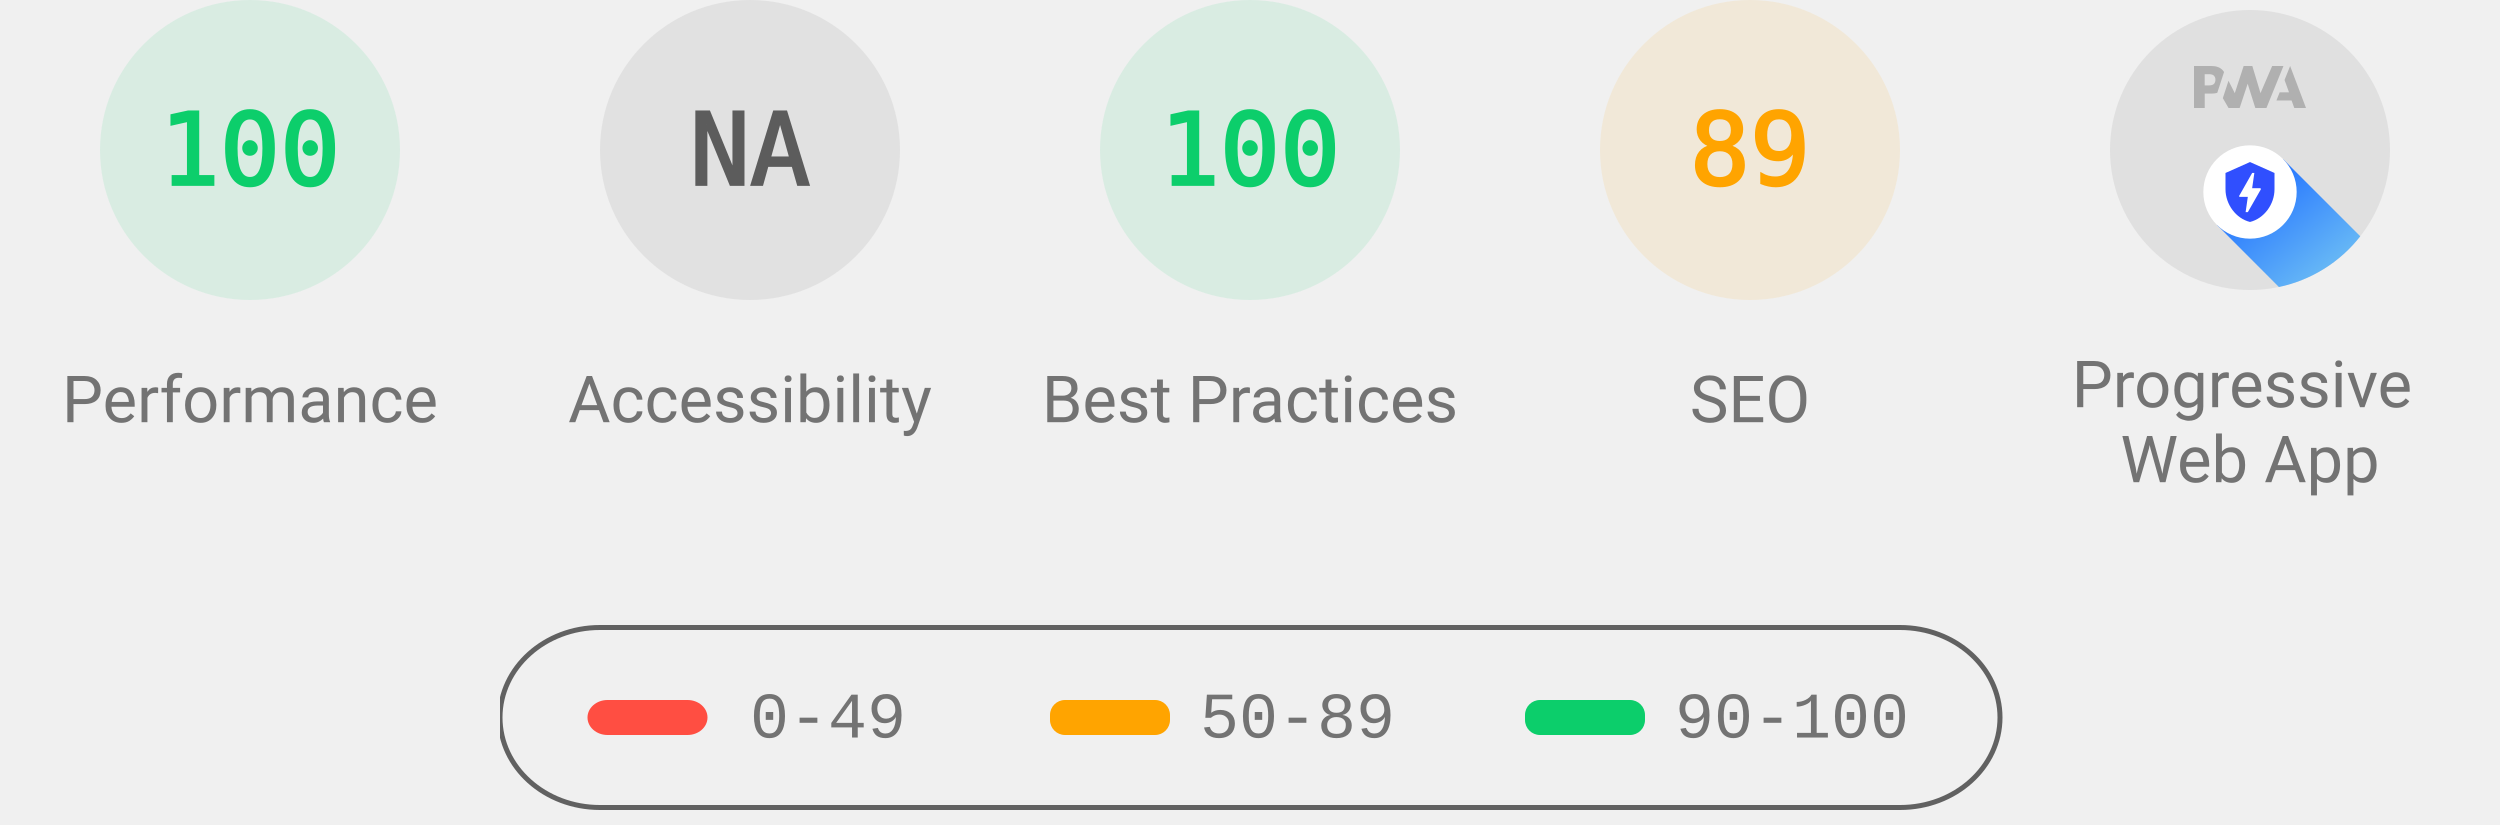
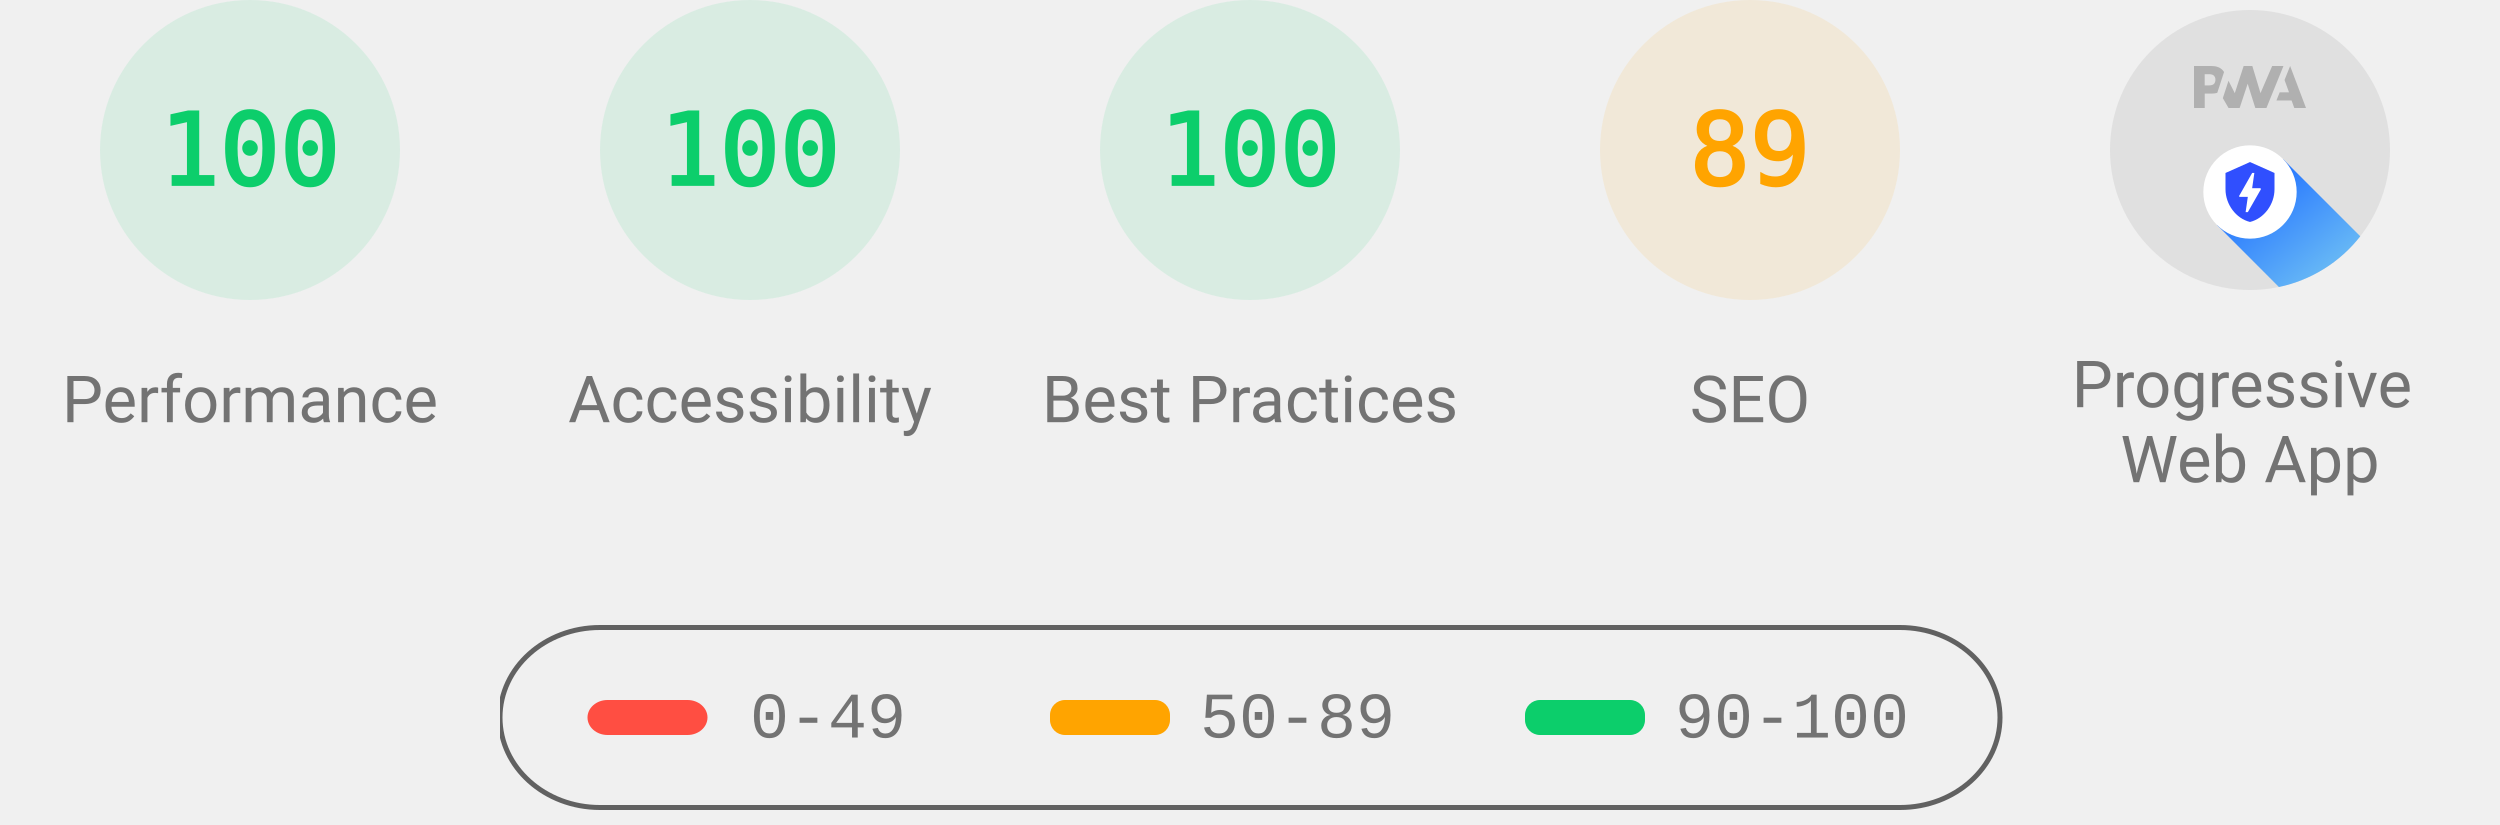
<svg xmlns="http://www.w3.org/2000/svg" class="theme--agnostic" fill="none" width="1000" height="330">
  <style>
			.gauge-base {
				opacity: 0.1
			}

			.gauge-arc {
				fill: none;
				animation-delay: 250ms;
				stroke-linecap: round;
				transform: rotate(-90deg);
				transform-origin: 100px 60px;
				animation: load-gauge 1s ease forwards
			}

			.guage-text {
				font-size: 40px;
				font-family: monospace;
				text-align: center
			}

			.guage-red {
				color: #ff4e42;
				fill: #ff4e42;
				stroke: #ff4e42
			}
			.guage-orange {
				color: #ffa400;
				fill: #ffa400;
				stroke: #ffa400
			}
			.guage-green {
				color: #0cce6b;
				fill: #0cce6b;
				stroke: #0cce6b
			}
			.theme--agnostic .guage-undefined {
				color: #5c5c5c;
				fill: #5c5c5c;
				stroke: #5c5c5c
			}
			.theme--light .guage-undefined {
				color: #1e1e1e;
				fill: #1e1e1e;
				stroke: #1e1e1e
			}
			.theme--dark .guage-undefined {
				color: #f5f5f5;
				fill: #f5f5f5;
				stroke: #f5f5f5
			}

			.guage-title {
				stroke: none;
				font-size: 26px;
				line-height: 26px;
				font-family: Roboto, Halvetica, Arial, sans-serif
			}
			.metric.guage-title {
				font-family: 'Courier New', Courier, monospace
			}
			.theme--agnostic .guage-title {
				color: #737373;
				fill: #737373
			}
			.theme--light .guage-title {
				color: #212121;
				fill: #212121
			}
			.theme--dark .guage-title {
				color: #f5f5f5;
				fill: #f5f5f5
			}

			@keyframes load-gauge {
				from {
					stroke-dasharray: 0 352.858
				}
			}
			.lh-gauge--pwa__disc {
				fill: #e0e0e0
			}
			.lh-gauge--pwa__logo {
				position: relative;
				fill: #b0b0b0
			}
			.lh-gauge--pwa__invisible {
				display: none
			}
			.lh-gauge--pwa__visible {
				display: inline
			}
			.guage-invisible {
				display: none
			}
			.lh-gauge--pwa__logo--primary-color {
				fill: #304ffe
			}
			.theme--agnostic .lh-gauge--pwa__logo--secondary-color {
				fill: #787878
			}
			.theme--light .lh-gauge--pwa__logo--secondary-color {
				fill: #3d3d3d
			}
			.theme--dark .lh-gauge--pwa__logo--secondary-color {
				fill: #d8b6b6
			}
			.theme--light #svg_2 {
				stroke: #00000022
			}
			.theme--agnostic #svg_2 {
				stroke: #616161
			}
			.theme--light #svg_2 {
				stroke: #00000022
			}
			.theme--dark #svg_2 {
				stroke: #f5f5f566
			}
		</style>
  <svg class="guage-div guage-perf guage-green" viewBox="0 0 200 200" width="200" height="200" x="0" y="0">
    <circle class="gauge-base" r="56" cx="100" cy="60" stroke-width="8" />
    <circle class="gauge-arc guage-arc-1" r="56" cx="100" cy="60" stroke-width="8" style="stroke-dasharray: 351.858, 351.858;" />
    <text class="guage-text" x="100px" y="60px" alignment-baseline="central" dominant-baseline="central" text-anchor="middle">100</text>
    <text class="guage-title" x="100px" y="160px" alignment-baseline="central" dominant-baseline="central" text-anchor="middle">Performance</text>
-   </svg>,<svg class="guage-div guage-perf guage-undefined" viewBox="0 0 200 200" width="200" height="200" x="200" y="0">
+   </svg>,<svg class="guage-div guage-perf guage-green" viewBox="0 0 200 200" width="200" height="200" x="200" y="0">
    <circle class="gauge-base" r="56" cx="100" cy="60" stroke-width="8" />
    <circle class="gauge-arc guage-arc-1" r="56" cx="100" cy="60" stroke-width="8" style="stroke-dasharray: 351.858, 351.858;" />
-     <text class="guage-text" x="100px" y="60px" alignment-baseline="central" dominant-baseline="central" text-anchor="middle">NA</text>
+     <text class="guage-text" x="100px" y="60px" alignment-baseline="central" dominant-baseline="central" text-anchor="middle">100</text>
    <text class="guage-title" x="100px" y="160px" alignment-baseline="central" dominant-baseline="central" text-anchor="middle">Accessibility</text>
  </svg>,<svg class="guage-div guage-perf guage-green" viewBox="0 0 200 200" width="200" height="200" x="400" y="0">
    <circle class="gauge-base" r="56" cx="100" cy="60" stroke-width="8" />
    <circle class="gauge-arc guage-arc-1" r="56" cx="100" cy="60" stroke-width="8" style="stroke-dasharray: 351.858, 351.858;" />
    <text class="guage-text" x="100px" y="60px" alignment-baseline="central" dominant-baseline="central" text-anchor="middle">100</text>
    <text class="guage-title" x="100px" y="160px" alignment-baseline="central" dominant-baseline="central" text-anchor="middle">Best Practices</text>
  </svg>,<svg class="guage-div guage-perf guage-orange" viewBox="0 0 200 200" width="200" height="200" x="600" y="0">
    <circle class="gauge-base" r="56" cx="100" cy="60" stroke-width="8" />
    <circle class="gauge-arc guage-arc-1" r="56" cx="100" cy="60" stroke-width="8" style="stroke-dasharray: 313.154, 351.858;" />
    <text class="guage-text" x="100px" y="60px" alignment-baseline="central" dominant-baseline="central" text-anchor="middle">89</text>
    <text class="guage-title" x="100px" y="160px" alignment-baseline="central" dominant-baseline="central" text-anchor="middle">SEO</text>
  </svg>,<svg class="guage-div guage-pwa" viewBox="0 0 200 200" width="200" height="200" x="800" y="0">
    <svg viewBox="0 0 60 60" width="112" height="112" x="44" y="4">
      <defs>
        <linearGradient id="lh-gauge--pwa__check-circle__gradient-0" x1="50%" y1="0%" x2="50%" y2="100%">
          <stop stop-color="#00C852" offset="0%" />
          <stop stop-color="#009688" offset="100%" />
        </linearGradient>
        <linearGradient id="lh-gauge--pwa__installable__shadow-gradient-0" x1="76.056%" x2="24.111%" y1="82.995%" y2="24.735%">
          <stop stop-color="#A5D6A7" offset="0%" />
          <stop stop-color="#80CBC4" offset="100%" />
        </linearGradient>
        <linearGradient id="lh-gauge--pwa__fast-reliable__shadow-gradient-0" x1="76.056%" y1="82.995%" x2="25.678%" y2="26.493%">
          <stop stop-color="#64B5F6" offset="0%" />
          <stop stop-color="#2979FF" offset="100%" />
        </linearGradient>
        <g id="lh-gauge--pwa__fast-reliable-badge-0">
          <circle fill="#FFFFFF" cx="10" cy="10" r="10" />
          <path fill="#304FFE" d="M10 3.58l5.25 2.34v3.5c0 3.23-2.24 6.26-5.25 7-3.01-.74-5.25-3.77-5.25-7v-3.5L10 3.58zm-.47 10.74l2.76-4.83.03-.07c.04-.08 0-.24-.22-.24h-1.64l.47-3.26h-.47l-2.7 4.77c-.02.01.05-.1-.04.05-.09.16-.1.31.18.31h1.63l-.47 3.27h.47z" />
        </g>
        <g id="lh-gauge--pwa__installable-badge-0">
          <circle fill="#FFFFFF" cx="10" cy="10" r="10" />
          <path fill="#009688" d="M10 4.167A5.835 5.835 0 0 0 4.167 10 5.835 5.835 0 0 0 10 15.833 5.835 5.835 0 0 0 15.833 10 5.835 5.835 0 0 0 10 4.167zm2.917 6.416h-2.334v2.334H9.417v-2.334H7.083V9.417h2.334V7.083h1.166v2.334h2.334v1.166z" />
        </g>
      </defs>
      <g stroke="none" fill-rule="nonzero">
        <circle class="lh-gauge--pwa__disc" cx="30" cy="30" r="30" />
        <g class="lh-gauge--pwa__logo">
          <path d="M35.66 19.39l.7-1.75h2L37.4 15 38.6 12l3.4 9h-2.51l-.58-1.61z" />
          <path d="M33.52 21l3.65-9h-2.42l-2.5 5.82L30.5 12h-1.86l-1.9 5.82-1.35-2.65-1.21 3.72L25.4 21h2.38l1.72-5.2 1.64 5.2z" />
          <path fill-rule="nonzero" d="M20.3 17.91h1.48c.45 0 .85-.05 1.2-.15l.39-1.18 1.07-3.3a2.64 2.64 0 0 0-.28-.37c-.55-.6-1.36-.91-2.42-.91H18v9h2.3V17.9zm1.96-3.84c.22.22.33.5.33.87 0 .36-.1.65-.29.87-.2.23-.59.35-1.15.35h-.86v-2.41h.87c.52 0 .89.1 1.1.32z" />
        </g>
        <rect class="lh-gauge--pwa__component lh-gauge--pwa__na-line lh-gauge--pwa__invisible" fill="#FFFFFF" x="20" y="32" width="20" height="4" rx="2" />
        <g class="lh-gauge--pwa__component lh-gauge--pwa__fast-reliable-badge lh-gauge--pwa__visible" transform="translate(20, 29)">
          <path fill="url(#lh-gauge--pwa__fast-reliable__shadow-gradient-0)" d="M33.63 19.49A30 30 0 0 1 16.2 30.36L3 17.14 17.14 3l16.49 16.49z" />
          <use href="#lh-gauge--pwa__fast-reliable-badge-0" />
        </g>
        <g class="lh-gauge--pwa__component lh-gauge--pwa__installable-badge lh-gauge--pwa__invisible" transform="translate(20, 29)">
          <path fill="url(#lh-gauge--pwa__installable__shadow-gradient-0)" d="M33.629 19.487c-4.272 5.453-10.391 9.39-17.415 10.869L3 17.142 17.142 3 33.63 19.487z" />
          <use href="#lh-gauge--pwa__installable-badge-0" />
        </g>
        <g class="lh-gauge--pwa__component lh-gauge--pwa__fast-reliable-installable-badges lh-gauge--pwa__invisible">
          <g transform="translate(8, 29)">
            <path fill="url(#lh-gauge--pwa__fast-reliable__shadow-gradient-0)" d="M16.321 30.463L3 17.143 17.142 3l22.365 22.365A29.864 29.864 0 0 1 22 31c-1.942 0-3.84-.184-5.679-.537z" />
            <use href="#lh-gauge--pwa__fast-reliable-badge-0" />
          </g>
          <g transform="translate(32, 29)">
            <path fill="url(#lh-gauge--pwa__installable__shadow-gradient-0)" d="M25.982 11.84a30.107 30.107 0 0 1-13.08 15.203L3 17.143 17.142 3l8.84 8.84z" />
            <use href="#lh-gauge--pwa__installable-badge-0" />
          </g>
        </g>
        <g class="lh-gauge--pwa__component lh-gauge--pwa__check-circle lh-gauge--pwa__invisible" transform="translate(18, 28)">
          <circle fill="#FFFFFF" cx="12" cy="12" r="12" />
          <path fill="url(#lh-gauge--pwa__check-circle__gradient-0)" d="M12 2a10 10 0 1 0 0 20 10 10 0 0 0 0-20zm-2 15l-5-5 1.41-1.41L10 14.17l7.59-7.59L19 8l-9 9z" />
        </g>
      </g>
    </svg>
    <text class="guage-title" y="160px" alignment-baseline="central" dominant-baseline="central" text-anchor="middle">
      <tspan x="100px" dy="-6px">Progressive</tspan>
      <tspan x="100px" dy="30px">Web App</tspan>
    </text>
  </svg>
  <svg width="604" height="76" x="200" y="250">
    <g>
      <rect fill="none" id="canvas_background" height="80" width="604" y="-1" x="-1" />
      <g display="none" overflow="visible" y="0" x="0" height="100%" width="100%" id="canvasGrid">
        <rect fill="url(#gridpattern)" stroke-width="0" y="0" x="0" height="100%" width="100%" />
      </g>
    </g>
    <g>
      <rect fill-opacity="0" stroke-width="2" rx="40" id="svg_2" height="72" width="600" y="1" x="0" fill="#000000" />
      <rect stroke="#000" rx="8" id="svg_3" height="14" width="48" y="30" x="35" stroke-opacity="null" stroke-width="0" fill="#ff4e42" />
      <rect stroke="#000" rx="6" id="svg_4" height="14" width="48" y="30" x="220" stroke-opacity="null" stroke-width="0" fill="#ffa400" />
      <rect stroke="#000" rx="6" id="svg_5" height="14" width="48" y="30" x="410" stroke-opacity="null" stroke-width="0" fill="#0cce6b" />
      <text class="metric guage-title" xml:space="preserve" text-anchor="start" font-size="26" id="svg_6" y="45" x="100" stroke-opacity="null" stroke-width="0" stroke="#000">0-49</text>
      <text class="metric guage-title" xml:space="preserve" text-anchor="start" font-size="26" id="svg_7" y="45" x="280" stroke-opacity="null" stroke-width="0" stroke="#000">50-89</text>
      <text class="metric guage-title" xml:space="preserve" text-anchor="start" font-size="26" id="svg_8" y="45" x="470" stroke-opacity="null" stroke-width="0" stroke="#000">90-100</text>
    </g>
  </svg>
</svg>
